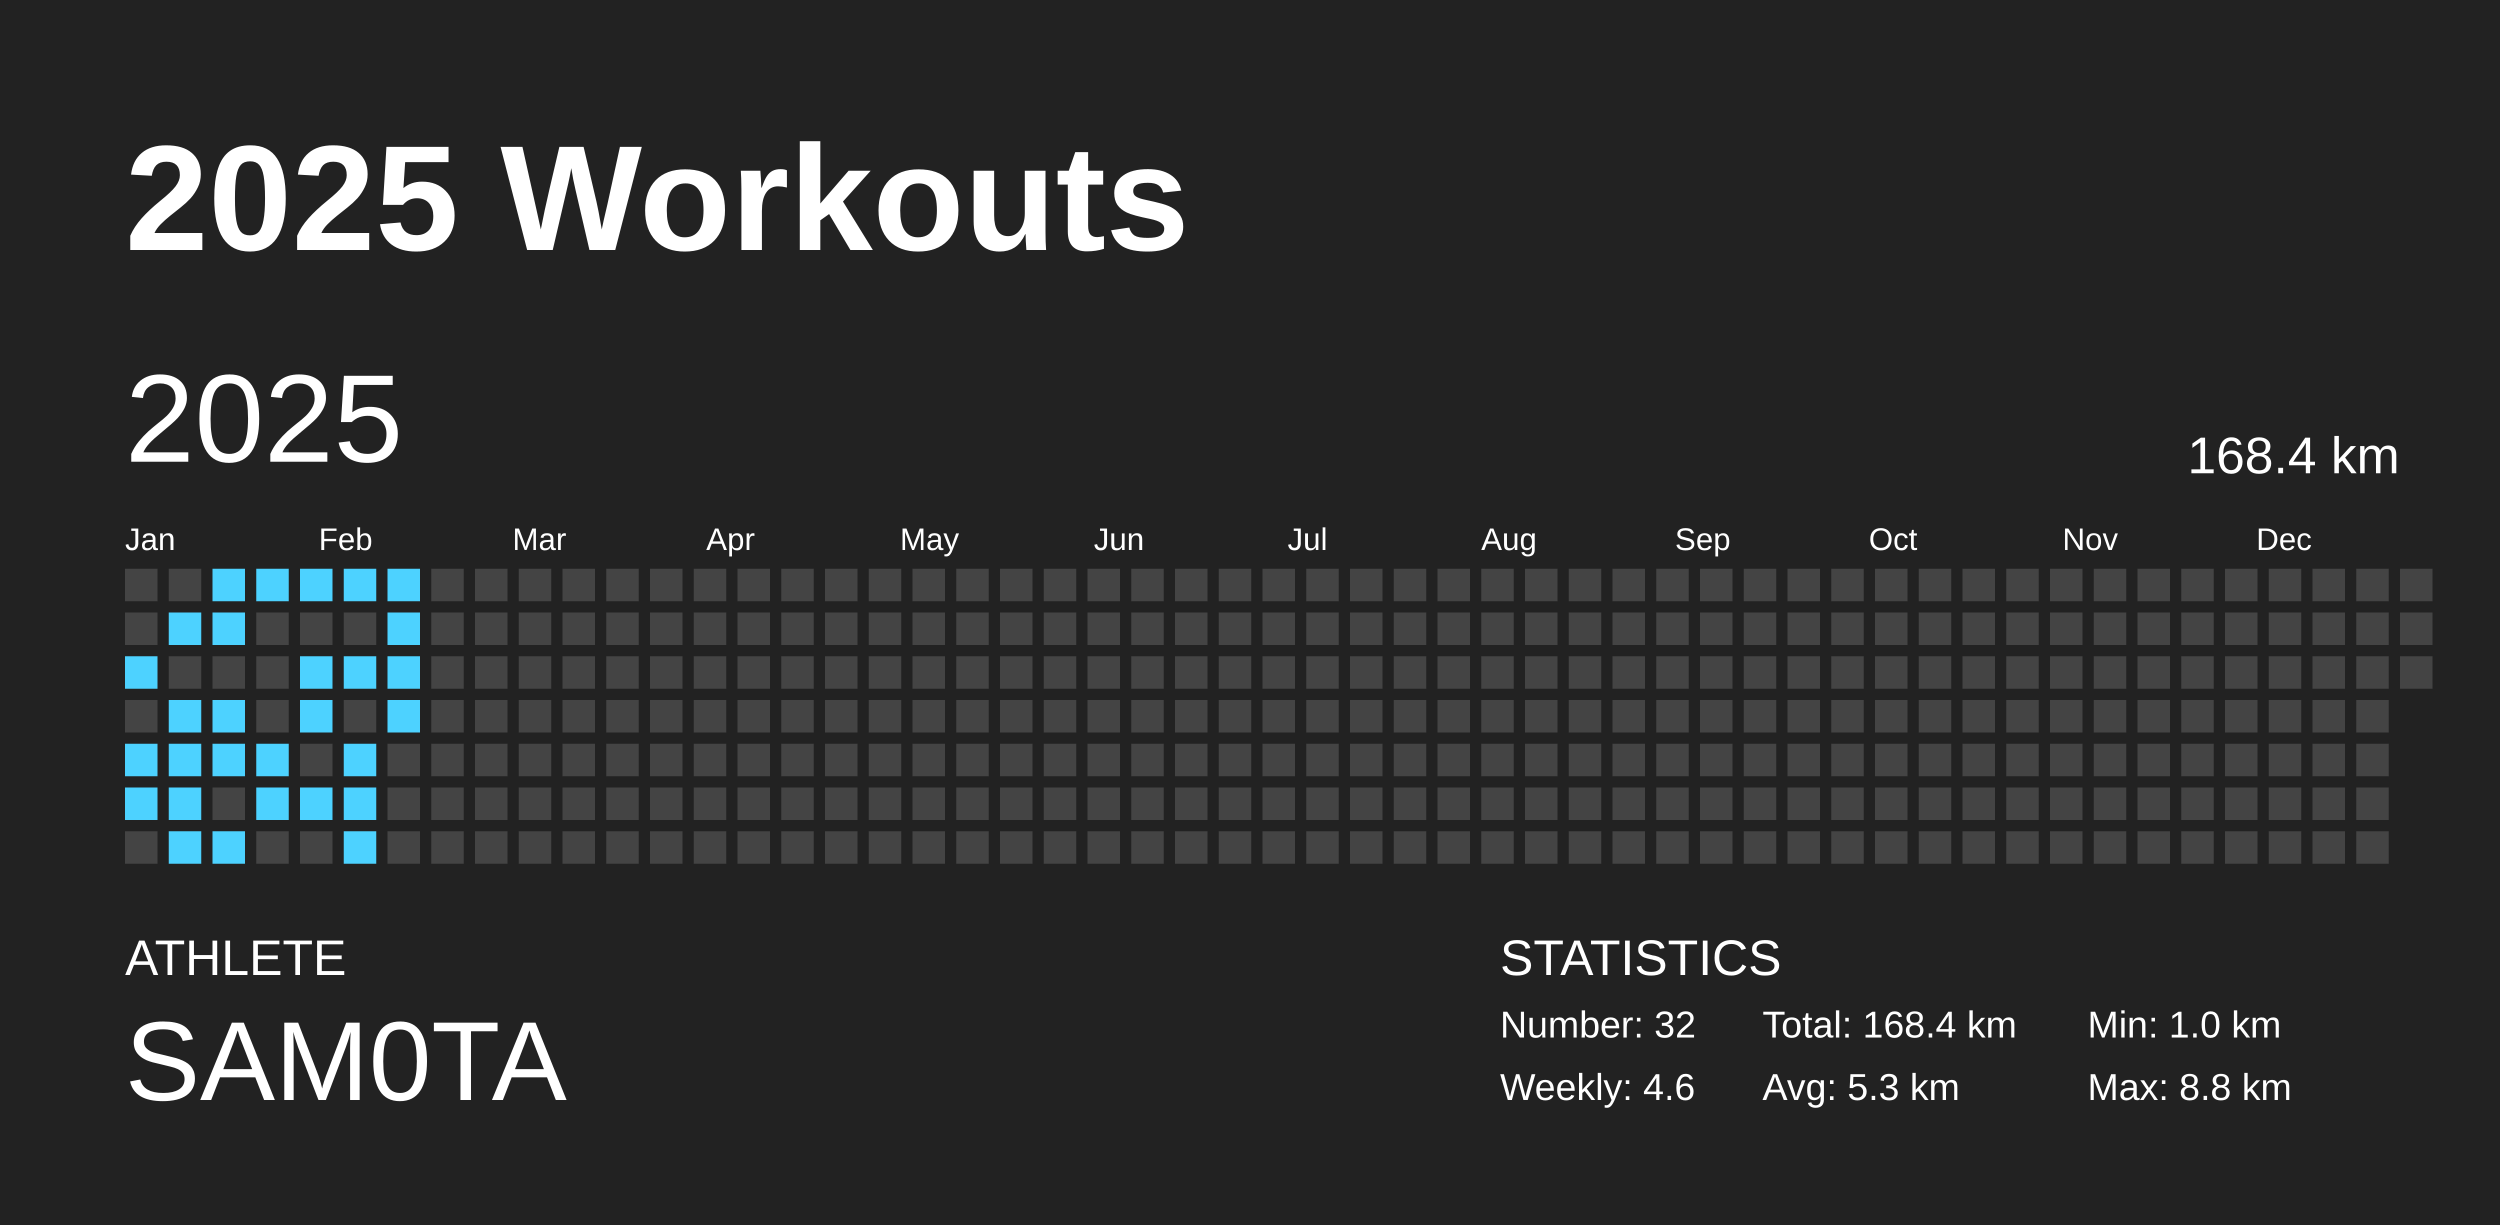
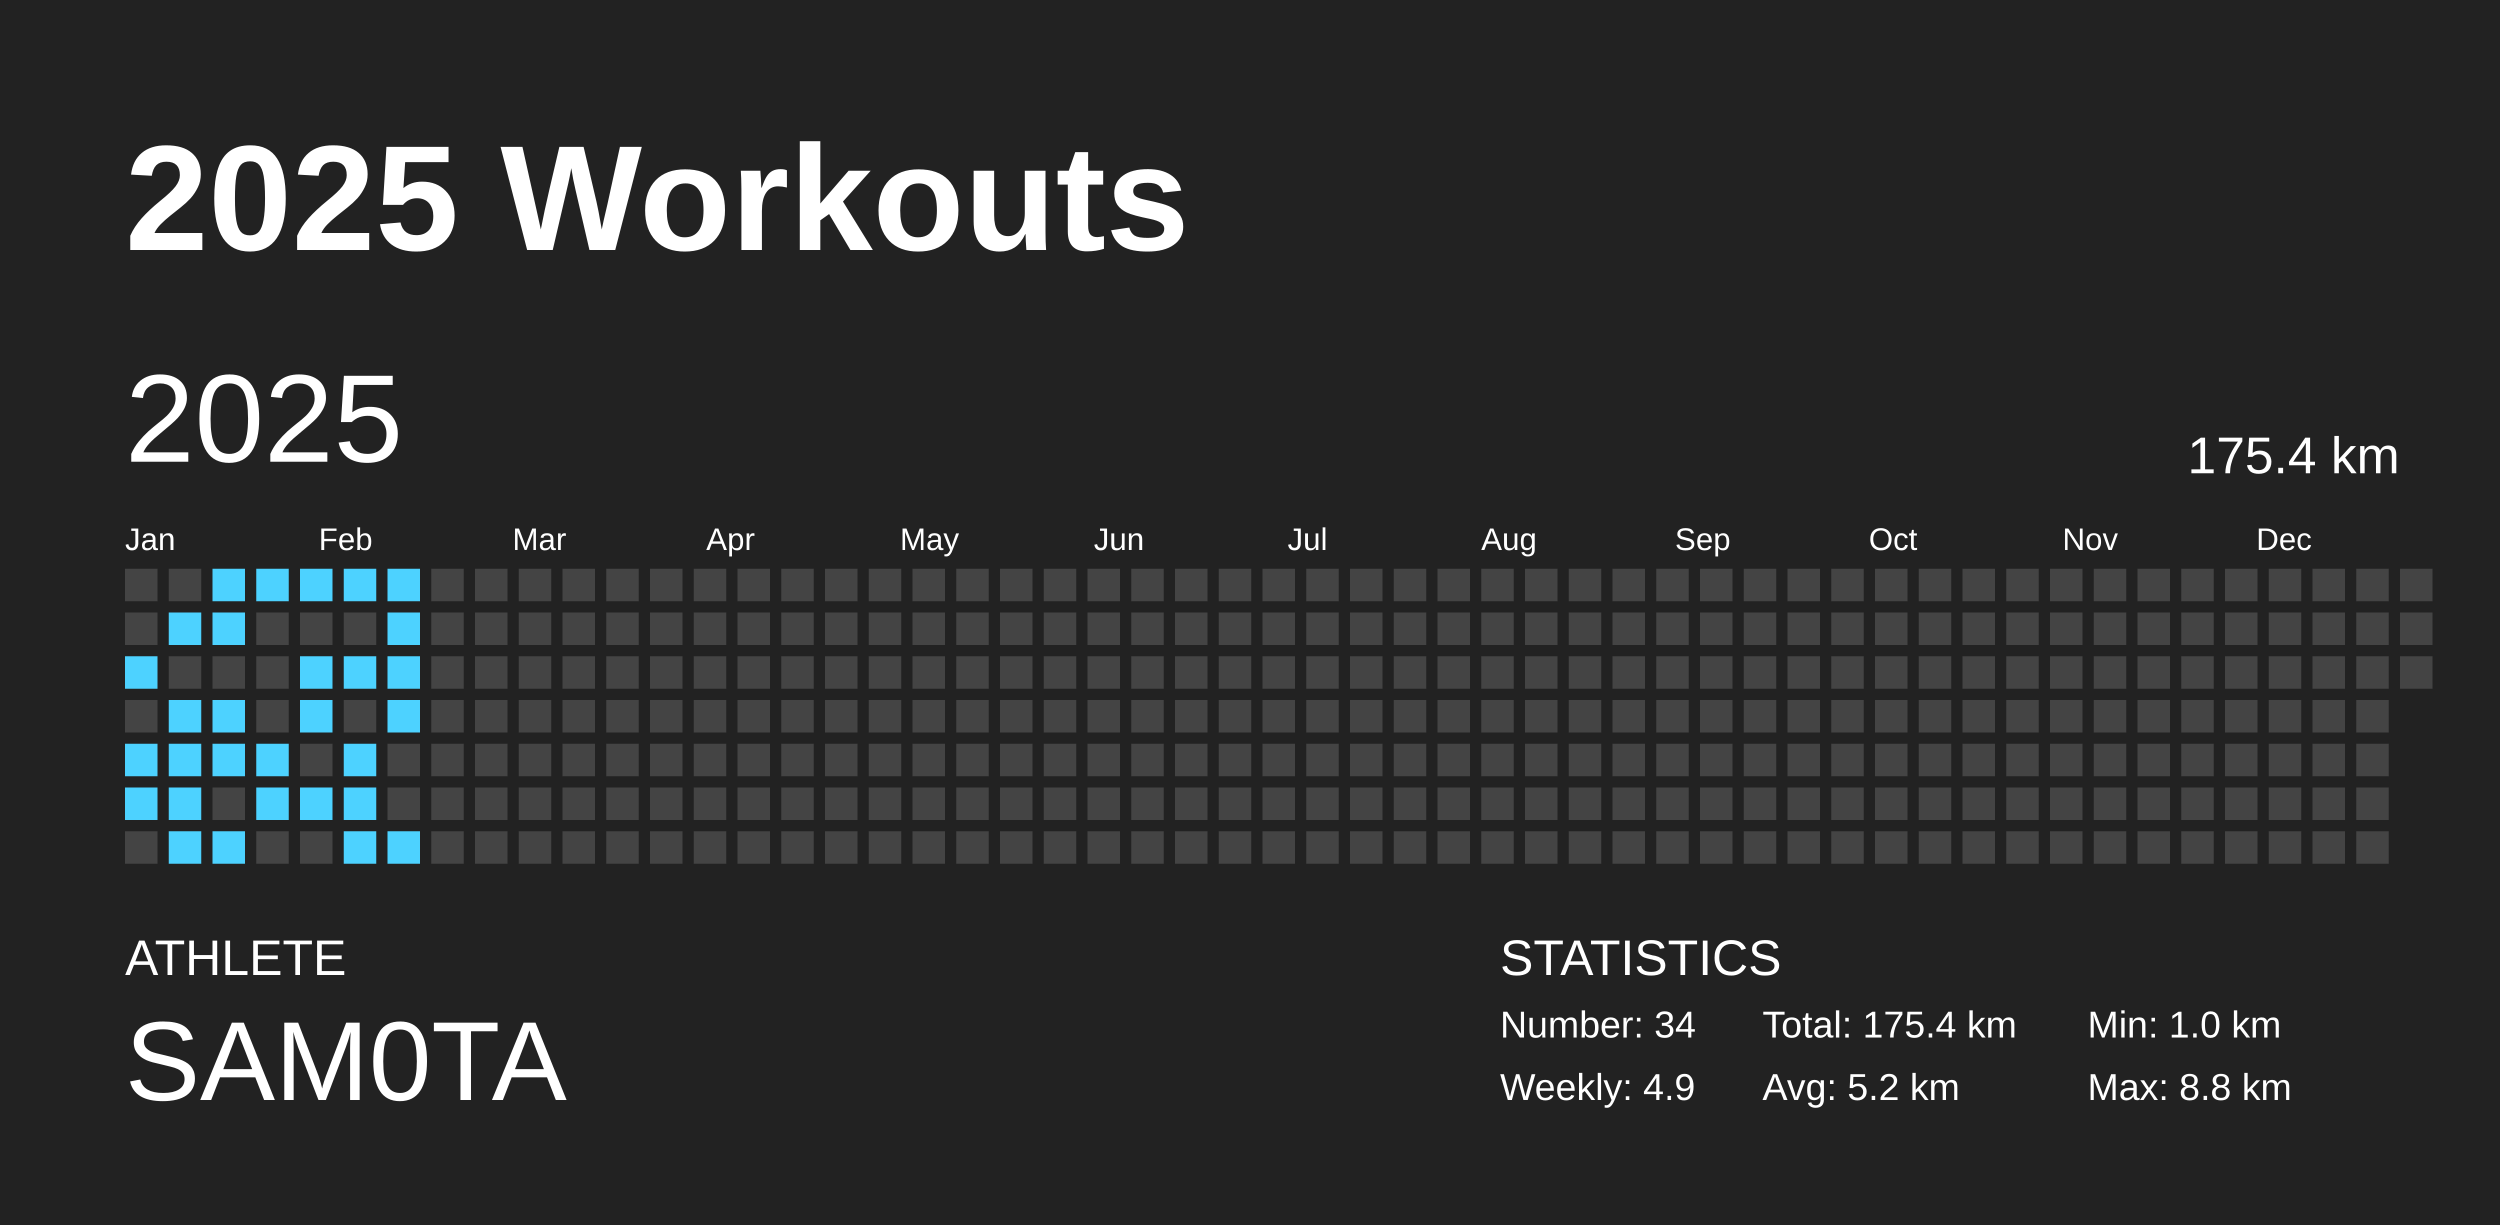
<svg xmlns="http://www.w3.org/2000/svg" baseProfile="full" height="98mm" version="1.1" viewBox="0,0,200,98" width="200mm">
  <defs />
  <rect fill="#222222" height="98" width="200" x="0" y="0" />
  <text fill="#FFFFFF" style="font-size:12px; font-family:Arial; font-weight:bold;" x="10" y="20">2025 Workouts</text>
  <text fill="#FFFFFF" style="font-size:4px; font-family:Arial" x="10" y="78">ATHLETE</text>
  <text fill="#FFFFFF" style="font-size:9px; font-family:Arial" x="10" y="88">SAM0TA</text>
  <text fill="#FFFFFF" style="font-size:4px; font-family:Arial" x="120" y="78">STATISTICS</text>
-   <text fill="#FFFFFF" style="font-size:3px; font-family:Arial" x="120" y="83">Number: 32</text>
-   <text fill="#FFFFFF" style="font-size:3px; font-family:Arial" x="120" y="88">Weekly: 4.6</text>
-   <text fill="#FFFFFF" style="font-size:3px; font-family:Arial" x="141" y="83">Total: 168.4 km</text>
-   <text fill="#FFFFFF" style="font-size:3px; font-family:Arial" x="141" y="88">Avg: 5.3 km</text>
+   <text fill="#FFFFFF" style="font-size:3px; font-family:Arial" x="120" y="83">Number: 34</text>
+   <text fill="#FFFFFF" style="font-size:3px; font-family:Arial" x="120" y="88">Weekly: 4.9</text>
+   <text fill="#FFFFFF" style="font-size:3px; font-family:Arial" x="141" y="83">Total: 175.4 km</text>
+   <text fill="#FFFFFF" style="font-size:3px; font-family:Arial" x="141" y="88">Avg: 5.2 km</text>
  <text fill="#FFFFFF" style="font-size:3px; font-family:Arial" x="167" y="83">Min: 1.0 km</text>
  <text fill="#FFFFFF" style="font-size:3px; font-family:Arial" x="167" y="88">Max: 8.8 km</text>
  <text dominant-baseline="hanging" fill="#FFFFFF" style="font-size:10.0px; font-family:Arial;" x="10" y="30">2025</text>
-   <text dominant-baseline="hanging" fill="#FFFFFF" style="font-size:4.125px; font-family:Arial;" x="175" y="35">168.4 km</text>
+   <text dominant-baseline="hanging" fill="#FFFFFF" style="font-size:4.125px; font-family:Arial;" x="175" y="35">175.4 km</text>
  <text fill="#FFFFFF" style="font-size:2.5px; font-family:Arial" x="10.0" y="44">Jan</text>
  <text fill="#FFFFFF" style="font-size:2.5px; font-family:Arial" x="25.5" y="44">Feb</text>
  <text fill="#FFFFFF" style="font-size:2.5px; font-family:Arial" x="41.0" y="44">Mar</text>
  <text fill="#FFFFFF" style="font-size:2.5px; font-family:Arial" x="56.5" y="44">Apr</text>
  <text fill="#FFFFFF" style="font-size:2.5px; font-family:Arial" x="72.0" y="44">May</text>
  <text fill="#FFFFFF" style="font-size:2.5px; font-family:Arial" x="87.5" y="44">Jun</text>
  <text fill="#FFFFFF" style="font-size:2.5px; font-family:Arial" x="103.0" y="44">Jul</text>
  <text fill="#FFFFFF" style="font-size:2.5px; font-family:Arial" x="118.5" y="44">Aug</text>
  <text fill="#FFFFFF" style="font-size:2.5px; font-family:Arial" x="134.0" y="44">Sep</text>
  <text fill="#FFFFFF" style="font-size:2.5px; font-family:Arial" x="149.5" y="44">Oct</text>
  <text fill="#FFFFFF" style="font-size:2.5px; font-family:Arial" x="165.0" y="44">Nov</text>
  <text fill="#FFFFFF" style="font-size:2.5px; font-family:Arial" x="180.5" y="44">Dec</text>
  <rect fill="#444444" height="2.6" width="2.6" x="10.0" y="45.5" />
  <rect fill="#444444" height="2.6" width="2.6" x="10.0" y="49.0" />
  <rect fill="#4dd2ff" height="2.6" width="2.6" x="10.0" y="52.5" />
  <rect fill="#444444" height="2.6" width="2.6" x="10.0" y="56.0" />
  <rect fill="#4dd2ff" height="2.6" width="2.6" x="10.0" y="59.5" />
  <rect fill="#4dd2ff" height="2.6" width="2.6" x="10.0" y="63.0" />
  <rect fill="#444444" height="2.6" width="2.6" x="10.0" y="66.5" />
  <rect fill="#444444" height="2.6" width="2.6" x="13.5" y="45.5" />
  <rect fill="#4dd2ff" height="2.6" width="2.6" x="13.5" y="49.0" />
  <rect fill="#444444" height="2.6" width="2.6" x="13.5" y="52.5" />
  <rect fill="#4dd2ff" height="2.6" width="2.6" x="13.5" y="56.0" />
  <rect fill="#4dd2ff" height="2.6" width="2.6" x="13.5" y="59.5" />
  <rect fill="#4dd2ff" height="2.6" width="2.6" x="13.5" y="63.0" />
  <rect fill="#4dd2ff" height="2.6" width="2.6" x="13.5" y="66.5" />
  <rect fill="#4dd2ff" height="2.6" width="2.6" x="17.0" y="45.5" />
  <rect fill="#4dd2ff" height="2.6" width="2.6" x="17.0" y="49.0" />
  <rect fill="#444444" height="2.6" width="2.6" x="17.0" y="52.5" />
  <rect fill="#4dd2ff" height="2.6" width="2.6" x="17.0" y="56.0" />
  <rect fill="#4dd2ff" height="2.6" width="2.6" x="17.0" y="59.5" />
  <rect fill="#444444" height="2.6" width="2.6" x="17.0" y="63.0" />
  <rect fill="#4dd2ff" height="2.6" width="2.6" x="17.0" y="66.5" />
  <rect fill="#4dd2ff" height="2.6" width="2.6" x="20.5" y="45.5" />
  <rect fill="#444444" height="2.6" width="2.6" x="20.5" y="49.0" />
  <rect fill="#444444" height="2.6" width="2.6" x="20.5" y="52.5" />
  <rect fill="#444444" height="2.6" width="2.6" x="20.5" y="56.0" />
  <rect fill="#4dd2ff" height="2.6" width="2.6" x="20.5" y="59.5" />
  <rect fill="#4dd2ff" height="2.6" width="2.6" x="20.5" y="63.0" />
  <rect fill="#444444" height="2.6" width="2.6" x="20.5" y="66.5" />
  <rect fill="#4dd2ff" height="2.6" width="2.6" x="24.0" y="45.5" />
  <rect fill="#444444" height="2.6" width="2.6" x="24.0" y="49.0" />
  <rect fill="#4dd2ff" height="2.6" width="2.6" x="24.0" y="52.5" />
  <rect fill="#4dd2ff" height="2.6" width="2.6" x="24.0" y="56.0" />
  <rect fill="#444444" height="2.6" width="2.6" x="24.0" y="59.5" />
  <rect fill="#4dd2ff" height="2.6" width="2.6" x="24.0" y="63.0" />
  <rect fill="#444444" height="2.6" width="2.6" x="24.0" y="66.5" />
  <rect fill="#4dd2ff" height="2.6" width="2.6" x="27.5" y="45.5" />
  <rect fill="#444444" height="2.6" width="2.6" x="27.5" y="49.0" />
  <rect fill="#4dd2ff" height="2.6" width="2.6" x="27.5" y="52.5" />
  <rect fill="#444444" height="2.6" width="2.6" x="27.5" y="56.0" />
  <rect fill="#4dd2ff" height="2.6" width="2.6" x="27.5" y="59.5" />
  <rect fill="#4dd2ff" height="2.6" width="2.6" x="27.5" y="63.0" />
  <rect fill="#4dd2ff" height="2.6" width="2.6" x="27.5" y="66.5" />
  <rect fill="#4dd2ff" height="2.6" width="2.6" x="31.0" y="45.5" />
  <rect fill="#4dd2ff" height="2.6" width="2.6" x="31.0" y="49.0" />
  <rect fill="#4dd2ff" height="2.6" width="2.6" x="31.0" y="52.5" />
  <rect fill="#4dd2ff" height="2.6" width="2.6" x="31.0" y="56.0" />
  <rect fill="#444444" height="2.6" width="2.6" x="31.0" y="59.5" />
  <rect fill="#444444" height="2.6" width="2.6" x="31.0" y="63.0" />
-   <rect fill="#444444" height="2.6" width="2.6" x="31.0" y="66.5" />
+   <rect fill="#4dd2ff" height="2.6" width="2.6" x="31.0" y="66.5" />
  <rect fill="#444444" height="2.6" width="2.6" x="34.5" y="45.5" />
  <rect fill="#444444" height="2.6" width="2.6" x="34.5" y="49.0" />
  <rect fill="#444444" height="2.6" width="2.6" x="34.5" y="52.5" />
  <rect fill="#444444" height="2.6" width="2.6" x="34.5" y="56.0" />
  <rect fill="#444444" height="2.6" width="2.6" x="34.5" y="59.5" />
  <rect fill="#444444" height="2.6" width="2.6" x="34.5" y="63.0" />
  <rect fill="#444444" height="2.6" width="2.6" x="34.5" y="66.5" />
  <rect fill="#444444" height="2.6" width="2.6" x="38.0" y="45.5" />
  <rect fill="#444444" height="2.6" width="2.6" x="38.0" y="49.0" />
  <rect fill="#444444" height="2.6" width="2.6" x="38.0" y="52.5" />
  <rect fill="#444444" height="2.6" width="2.6" x="38.0" y="56.0" />
  <rect fill="#444444" height="2.6" width="2.6" x="38.0" y="59.5" />
  <rect fill="#444444" height="2.6" width="2.6" x="38.0" y="63.0" />
  <rect fill="#444444" height="2.6" width="2.6" x="38.0" y="66.5" />
  <rect fill="#444444" height="2.6" width="2.6" x="41.5" y="45.5" />
  <rect fill="#444444" height="2.6" width="2.6" x="41.5" y="49.0" />
  <rect fill="#444444" height="2.6" width="2.6" x="41.5" y="52.5" />
  <rect fill="#444444" height="2.6" width="2.6" x="41.5" y="56.0" />
  <rect fill="#444444" height="2.6" width="2.6" x="41.5" y="59.5" />
  <rect fill="#444444" height="2.6" width="2.6" x="41.5" y="63.0" />
  <rect fill="#444444" height="2.6" width="2.6" x="41.5" y="66.5" />
  <rect fill="#444444" height="2.6" width="2.6" x="45.0" y="45.5" />
  <rect fill="#444444" height="2.6" width="2.6" x="45.0" y="49.0" />
  <rect fill="#444444" height="2.6" width="2.6" x="45.0" y="52.5" />
  <rect fill="#444444" height="2.6" width="2.6" x="45.0" y="56.0" />
  <rect fill="#444444" height="2.6" width="2.6" x="45.0" y="59.5" />
  <rect fill="#444444" height="2.6" width="2.6" x="45.0" y="63.0" />
  <rect fill="#444444" height="2.6" width="2.6" x="45.0" y="66.5" />
  <rect fill="#444444" height="2.6" width="2.6" x="48.5" y="45.5" />
  <rect fill="#444444" height="2.6" width="2.6" x="48.5" y="49.0" />
  <rect fill="#444444" height="2.6" width="2.6" x="48.5" y="52.5" />
  <rect fill="#444444" height="2.6" width="2.6" x="48.5" y="56.0" />
  <rect fill="#444444" height="2.6" width="2.6" x="48.5" y="59.5" />
  <rect fill="#444444" height="2.6" width="2.6" x="48.5" y="63.0" />
  <rect fill="#444444" height="2.6" width="2.6" x="48.5" y="66.5" />
  <rect fill="#444444" height="2.6" width="2.6" x="52.0" y="45.5" />
  <rect fill="#444444" height="2.6" width="2.6" x="52.0" y="49.0" />
  <rect fill="#444444" height="2.6" width="2.6" x="52.0" y="52.5" />
  <rect fill="#444444" height="2.6" width="2.6" x="52.0" y="56.0" />
  <rect fill="#444444" height="2.6" width="2.6" x="52.0" y="59.5" />
  <rect fill="#444444" height="2.6" width="2.6" x="52.0" y="63.0" />
  <rect fill="#444444" height="2.6" width="2.6" x="52.0" y="66.5" />
  <rect fill="#444444" height="2.6" width="2.6" x="55.5" y="45.5" />
  <rect fill="#444444" height="2.6" width="2.6" x="55.5" y="49.0" />
  <rect fill="#444444" height="2.6" width="2.6" x="55.5" y="52.5" />
  <rect fill="#444444" height="2.6" width="2.6" x="55.5" y="56.0" />
  <rect fill="#444444" height="2.6" width="2.6" x="55.5" y="59.5" />
  <rect fill="#444444" height="2.6" width="2.6" x="55.5" y="63.0" />
  <rect fill="#444444" height="2.6" width="2.6" x="55.5" y="66.5" />
  <rect fill="#444444" height="2.6" width="2.6" x="59.0" y="45.5" />
  <rect fill="#444444" height="2.6" width="2.6" x="59.0" y="49.0" />
  <rect fill="#444444" height="2.6" width="2.6" x="59.0" y="52.5" />
  <rect fill="#444444" height="2.6" width="2.6" x="59.0" y="56.0" />
  <rect fill="#444444" height="2.6" width="2.6" x="59.0" y="59.5" />
  <rect fill="#444444" height="2.6" width="2.6" x="59.0" y="63.0" />
  <rect fill="#444444" height="2.6" width="2.6" x="59.0" y="66.5" />
  <rect fill="#444444" height="2.6" width="2.6" x="62.5" y="45.5" />
  <rect fill="#444444" height="2.6" width="2.6" x="62.5" y="49.0" />
  <rect fill="#444444" height="2.6" width="2.6" x="62.5" y="52.5" />
  <rect fill="#444444" height="2.6" width="2.6" x="62.5" y="56.0" />
  <rect fill="#444444" height="2.6" width="2.6" x="62.5" y="59.5" />
  <rect fill="#444444" height="2.6" width="2.6" x="62.5" y="63.0" />
  <rect fill="#444444" height="2.6" width="2.6" x="62.5" y="66.5" />
  <rect fill="#444444" height="2.6" width="2.6" x="66.0" y="45.5" />
  <rect fill="#444444" height="2.6" width="2.6" x="66.0" y="49.0" />
  <rect fill="#444444" height="2.6" width="2.6" x="66.0" y="52.5" />
  <rect fill="#444444" height="2.6" width="2.6" x="66.0" y="56.0" />
  <rect fill="#444444" height="2.6" width="2.6" x="66.0" y="59.5" />
  <rect fill="#444444" height="2.6" width="2.6" x="66.0" y="63.0" />
  <rect fill="#444444" height="2.6" width="2.6" x="66.0" y="66.5" />
  <rect fill="#444444" height="2.6" width="2.6" x="69.5" y="45.5" />
  <rect fill="#444444" height="2.6" width="2.6" x="69.5" y="49.0" />
  <rect fill="#444444" height="2.6" width="2.6" x="69.5" y="52.5" />
  <rect fill="#444444" height="2.6" width="2.6" x="69.5" y="56.0" />
  <rect fill="#444444" height="2.6" width="2.6" x="69.5" y="59.5" />
  <rect fill="#444444" height="2.6" width="2.6" x="69.5" y="63.0" />
  <rect fill="#444444" height="2.6" width="2.6" x="69.5" y="66.5" />
  <rect fill="#444444" height="2.6" width="2.6" x="73.0" y="45.5" />
  <rect fill="#444444" height="2.6" width="2.6" x="73.0" y="49.0" />
  <rect fill="#444444" height="2.6" width="2.6" x="73.0" y="52.5" />
  <rect fill="#444444" height="2.6" width="2.6" x="73.0" y="56.0" />
  <rect fill="#444444" height="2.6" width="2.6" x="73.0" y="59.5" />
  <rect fill="#444444" height="2.6" width="2.6" x="73.0" y="63.0" />
  <rect fill="#444444" height="2.6" width="2.6" x="73.0" y="66.5" />
  <rect fill="#444444" height="2.6" width="2.6" x="76.5" y="45.5" />
  <rect fill="#444444" height="2.6" width="2.6" x="76.5" y="49.0" />
  <rect fill="#444444" height="2.6" width="2.6" x="76.5" y="52.5" />
  <rect fill="#444444" height="2.6" width="2.6" x="76.5" y="56.0" />
  <rect fill="#444444" height="2.6" width="2.6" x="76.5" y="59.5" />
  <rect fill="#444444" height="2.6" width="2.6" x="76.5" y="63.0" />
  <rect fill="#444444" height="2.6" width="2.6" x="76.5" y="66.5" />
  <rect fill="#444444" height="2.6" width="2.6" x="80.0" y="45.5" />
  <rect fill="#444444" height="2.6" width="2.6" x="80.0" y="49.0" />
  <rect fill="#444444" height="2.6" width="2.6" x="80.0" y="52.5" />
  <rect fill="#444444" height="2.6" width="2.6" x="80.0" y="56.0" />
  <rect fill="#444444" height="2.6" width="2.6" x="80.0" y="59.5" />
  <rect fill="#444444" height="2.6" width="2.6" x="80.0" y="63.0" />
  <rect fill="#444444" height="2.6" width="2.6" x="80.0" y="66.5" />
  <rect fill="#444444" height="2.6" width="2.6" x="83.5" y="45.5" />
  <rect fill="#444444" height="2.6" width="2.6" x="83.5" y="49.0" />
  <rect fill="#444444" height="2.6" width="2.6" x="83.5" y="52.5" />
  <rect fill="#444444" height="2.6" width="2.6" x="83.5" y="56.0" />
  <rect fill="#444444" height="2.6" width="2.6" x="83.5" y="59.5" />
  <rect fill="#444444" height="2.6" width="2.6" x="83.5" y="63.0" />
  <rect fill="#444444" height="2.6" width="2.6" x="83.5" y="66.5" />
  <rect fill="#444444" height="2.6" width="2.6" x="87.0" y="45.5" />
  <rect fill="#444444" height="2.6" width="2.6" x="87.0" y="49.0" />
  <rect fill="#444444" height="2.6" width="2.6" x="87.0" y="52.5" />
  <rect fill="#444444" height="2.6" width="2.6" x="87.0" y="56.0" />
  <rect fill="#444444" height="2.6" width="2.6" x="87.0" y="59.5" />
  <rect fill="#444444" height="2.6" width="2.6" x="87.0" y="63.0" />
  <rect fill="#444444" height="2.6" width="2.6" x="87.0" y="66.5" />
  <rect fill="#444444" height="2.6" width="2.6" x="90.5" y="45.5" />
  <rect fill="#444444" height="2.6" width="2.6" x="90.5" y="49.0" />
  <rect fill="#444444" height="2.6" width="2.6" x="90.5" y="52.5" />
  <rect fill="#444444" height="2.6" width="2.6" x="90.5" y="56.0" />
  <rect fill="#444444" height="2.6" width="2.6" x="90.5" y="59.5" />
  <rect fill="#444444" height="2.6" width="2.6" x="90.5" y="63.0" />
  <rect fill="#444444" height="2.6" width="2.6" x="90.5" y="66.5" />
  <rect fill="#444444" height="2.6" width="2.6" x="94.0" y="45.5" />
  <rect fill="#444444" height="2.6" width="2.6" x="94.0" y="49.0" />
  <rect fill="#444444" height="2.6" width="2.6" x="94.0" y="52.5" />
  <rect fill="#444444" height="2.6" width="2.6" x="94.0" y="56.0" />
  <rect fill="#444444" height="2.6" width="2.6" x="94.0" y="59.5" />
  <rect fill="#444444" height="2.6" width="2.6" x="94.0" y="63.0" />
  <rect fill="#444444" height="2.6" width="2.6" x="94.0" y="66.5" />
  <rect fill="#444444" height="2.6" width="2.6" x="97.5" y="45.5" />
  <rect fill="#444444" height="2.6" width="2.6" x="97.5" y="49.0" />
  <rect fill="#444444" height="2.6" width="2.6" x="97.5" y="52.5" />
  <rect fill="#444444" height="2.6" width="2.6" x="97.5" y="56.0" />
  <rect fill="#444444" height="2.6" width="2.6" x="97.5" y="59.5" />
  <rect fill="#444444" height="2.6" width="2.6" x="97.5" y="63.0" />
  <rect fill="#444444" height="2.6" width="2.6" x="97.5" y="66.5" />
  <rect fill="#444444" height="2.6" width="2.6" x="101.0" y="45.5" />
  <rect fill="#444444" height="2.6" width="2.6" x="101.0" y="49.0" />
  <rect fill="#444444" height="2.6" width="2.6" x="101.0" y="52.5" />
  <rect fill="#444444" height="2.6" width="2.6" x="101.0" y="56.0" />
  <rect fill="#444444" height="2.6" width="2.6" x="101.0" y="59.5" />
  <rect fill="#444444" height="2.6" width="2.6" x="101.0" y="63.0" />
  <rect fill="#444444" height="2.6" width="2.6" x="101.0" y="66.5" />
  <rect fill="#444444" height="2.6" width="2.6" x="104.5" y="45.5" />
  <rect fill="#444444" height="2.6" width="2.6" x="104.5" y="49.0" />
  <rect fill="#444444" height="2.6" width="2.6" x="104.5" y="52.5" />
  <rect fill="#444444" height="2.6" width="2.6" x="104.5" y="56.0" />
  <rect fill="#444444" height="2.6" width="2.6" x="104.5" y="59.5" />
  <rect fill="#444444" height="2.6" width="2.6" x="104.5" y="63.0" />
  <rect fill="#444444" height="2.6" width="2.6" x="104.5" y="66.5" />
  <rect fill="#444444" height="2.6" width="2.6" x="108.0" y="45.5" />
  <rect fill="#444444" height="2.6" width="2.6" x="108.0" y="49.0" />
  <rect fill="#444444" height="2.6" width="2.6" x="108.0" y="52.5" />
  <rect fill="#444444" height="2.6" width="2.6" x="108.0" y="56.0" />
  <rect fill="#444444" height="2.6" width="2.6" x="108.0" y="59.5" />
  <rect fill="#444444" height="2.6" width="2.6" x="108.0" y="63.0" />
  <rect fill="#444444" height="2.6" width="2.6" x="108.0" y="66.5" />
  <rect fill="#444444" height="2.6" width="2.6" x="111.5" y="45.5" />
  <rect fill="#444444" height="2.6" width="2.6" x="111.5" y="49.0" />
  <rect fill="#444444" height="2.6" width="2.6" x="111.5" y="52.5" />
  <rect fill="#444444" height="2.6" width="2.6" x="111.5" y="56.0" />
  <rect fill="#444444" height="2.6" width="2.6" x="111.5" y="59.5" />
  <rect fill="#444444" height="2.6" width="2.6" x="111.5" y="63.0" />
  <rect fill="#444444" height="2.6" width="2.6" x="111.5" y="66.5" />
  <rect fill="#444444" height="2.6" width="2.6" x="115.0" y="45.5" />
  <rect fill="#444444" height="2.6" width="2.6" x="115.0" y="49.0" />
  <rect fill="#444444" height="2.6" width="2.6" x="115.0" y="52.5" />
  <rect fill="#444444" height="2.6" width="2.6" x="115.0" y="56.0" />
  <rect fill="#444444" height="2.6" width="2.6" x="115.0" y="59.5" />
  <rect fill="#444444" height="2.6" width="2.6" x="115.0" y="63.0" />
  <rect fill="#444444" height="2.6" width="2.6" x="115.0" y="66.5" />
  <rect fill="#444444" height="2.6" width="2.6" x="118.5" y="45.5" />
  <rect fill="#444444" height="2.6" width="2.6" x="118.5" y="49.0" />
  <rect fill="#444444" height="2.6" width="2.6" x="118.5" y="52.5" />
  <rect fill="#444444" height="2.6" width="2.6" x="118.5" y="56.0" />
  <rect fill="#444444" height="2.6" width="2.6" x="118.5" y="59.5" />
  <rect fill="#444444" height="2.6" width="2.6" x="118.5" y="63.0" />
  <rect fill="#444444" height="2.6" width="2.6" x="118.5" y="66.5" />
  <rect fill="#444444" height="2.6" width="2.6" x="122.0" y="45.5" />
  <rect fill="#444444" height="2.6" width="2.6" x="122.0" y="49.0" />
  <rect fill="#444444" height="2.6" width="2.6" x="122.0" y="52.5" />
  <rect fill="#444444" height="2.6" width="2.6" x="122.0" y="56.0" />
  <rect fill="#444444" height="2.6" width="2.6" x="122.0" y="59.5" />
  <rect fill="#444444" height="2.6" width="2.6" x="122.0" y="63.0" />
  <rect fill="#444444" height="2.6" width="2.6" x="122.0" y="66.5" />
  <rect fill="#444444" height="2.6" width="2.6" x="125.5" y="45.5" />
  <rect fill="#444444" height="2.6" width="2.6" x="125.5" y="49.0" />
  <rect fill="#444444" height="2.6" width="2.6" x="125.5" y="52.5" />
  <rect fill="#444444" height="2.6" width="2.6" x="125.5" y="56.0" />
  <rect fill="#444444" height="2.6" width="2.6" x="125.5" y="59.5" />
  <rect fill="#444444" height="2.6" width="2.6" x="125.5" y="63.0" />
  <rect fill="#444444" height="2.6" width="2.6" x="125.5" y="66.5" />
  <rect fill="#444444" height="2.6" width="2.6" x="129.0" y="45.5" />
  <rect fill="#444444" height="2.6" width="2.6" x="129.0" y="49.0" />
  <rect fill="#444444" height="2.6" width="2.6" x="129.0" y="52.5" />
  <rect fill="#444444" height="2.6" width="2.6" x="129.0" y="56.0" />
  <rect fill="#444444" height="2.6" width="2.6" x="129.0" y="59.5" />
  <rect fill="#444444" height="2.6" width="2.6" x="129.0" y="63.0" />
  <rect fill="#444444" height="2.6" width="2.6" x="129.0" y="66.5" />
  <rect fill="#444444" height="2.6" width="2.6" x="132.5" y="45.5" />
  <rect fill="#444444" height="2.6" width="2.6" x="132.5" y="49.0" />
  <rect fill="#444444" height="2.6" width="2.6" x="132.5" y="52.5" />
  <rect fill="#444444" height="2.6" width="2.6" x="132.5" y="56.0" />
  <rect fill="#444444" height="2.6" width="2.6" x="132.5" y="59.5" />
  <rect fill="#444444" height="2.6" width="2.6" x="132.5" y="63.0" />
  <rect fill="#444444" height="2.6" width="2.6" x="132.5" y="66.5" />
  <rect fill="#444444" height="2.6" width="2.6" x="136.0" y="45.5" />
  <rect fill="#444444" height="2.6" width="2.6" x="136.0" y="49.0" />
  <rect fill="#444444" height="2.6" width="2.6" x="136.0" y="52.5" />
  <rect fill="#444444" height="2.6" width="2.6" x="136.0" y="56.0" />
  <rect fill="#444444" height="2.6" width="2.6" x="136.0" y="59.5" />
  <rect fill="#444444" height="2.6" width="2.6" x="136.0" y="63.0" />
  <rect fill="#444444" height="2.6" width="2.6" x="136.0" y="66.5" />
  <rect fill="#444444" height="2.6" width="2.6" x="139.5" y="45.5" />
  <rect fill="#444444" height="2.6" width="2.6" x="139.5" y="49.0" />
  <rect fill="#444444" height="2.6" width="2.6" x="139.5" y="52.5" />
  <rect fill="#444444" height="2.6" width="2.6" x="139.5" y="56.0" />
  <rect fill="#444444" height="2.6" width="2.6" x="139.5" y="59.5" />
  <rect fill="#444444" height="2.6" width="2.6" x="139.5" y="63.0" />
  <rect fill="#444444" height="2.6" width="2.6" x="139.5" y="66.5" />
  <rect fill="#444444" height="2.6" width="2.6" x="143.0" y="45.5" />
  <rect fill="#444444" height="2.6" width="2.6" x="143.0" y="49.0" />
  <rect fill="#444444" height="2.6" width="2.6" x="143.0" y="52.5" />
  <rect fill="#444444" height="2.6" width="2.6" x="143.0" y="56.0" />
  <rect fill="#444444" height="2.6" width="2.6" x="143.0" y="59.5" />
  <rect fill="#444444" height="2.6" width="2.6" x="143.0" y="63.0" />
  <rect fill="#444444" height="2.6" width="2.6" x="143.0" y="66.5" />
  <rect fill="#444444" height="2.6" width="2.6" x="146.5" y="45.5" />
  <rect fill="#444444" height="2.6" width="2.6" x="146.5" y="49.0" />
  <rect fill="#444444" height="2.6" width="2.6" x="146.5" y="52.5" />
  <rect fill="#444444" height="2.6" width="2.6" x="146.5" y="56.0" />
  <rect fill="#444444" height="2.6" width="2.6" x="146.5" y="59.5" />
  <rect fill="#444444" height="2.6" width="2.6" x="146.5" y="63.0" />
  <rect fill="#444444" height="2.6" width="2.6" x="146.5" y="66.5" />
  <rect fill="#444444" height="2.6" width="2.6" x="150.0" y="45.5" />
  <rect fill="#444444" height="2.6" width="2.6" x="150.0" y="49.0" />
  <rect fill="#444444" height="2.6" width="2.6" x="150.0" y="52.5" />
  <rect fill="#444444" height="2.6" width="2.6" x="150.0" y="56.0" />
  <rect fill="#444444" height="2.6" width="2.6" x="150.0" y="59.5" />
  <rect fill="#444444" height="2.6" width="2.6" x="150.0" y="63.0" />
  <rect fill="#444444" height="2.6" width="2.6" x="150.0" y="66.5" />
  <rect fill="#444444" height="2.6" width="2.6" x="153.5" y="45.5" />
  <rect fill="#444444" height="2.6" width="2.6" x="153.5" y="49.0" />
  <rect fill="#444444" height="2.6" width="2.6" x="153.5" y="52.5" />
  <rect fill="#444444" height="2.6" width="2.6" x="153.5" y="56.0" />
  <rect fill="#444444" height="2.6" width="2.6" x="153.5" y="59.5" />
  <rect fill="#444444" height="2.6" width="2.6" x="153.5" y="63.0" />
  <rect fill="#444444" height="2.6" width="2.6" x="153.5" y="66.5" />
  <rect fill="#444444" height="2.6" width="2.6" x="157.0" y="45.5" />
  <rect fill="#444444" height="2.6" width="2.6" x="157.0" y="49.0" />
  <rect fill="#444444" height="2.6" width="2.6" x="157.0" y="52.5" />
  <rect fill="#444444" height="2.6" width="2.6" x="157.0" y="56.0" />
  <rect fill="#444444" height="2.6" width="2.6" x="157.0" y="59.5" />
  <rect fill="#444444" height="2.6" width="2.6" x="157.0" y="63.0" />
  <rect fill="#444444" height="2.6" width="2.6" x="157.0" y="66.5" />
  <rect fill="#444444" height="2.6" width="2.6" x="160.5" y="45.5" />
  <rect fill="#444444" height="2.6" width="2.6" x="160.5" y="49.0" />
  <rect fill="#444444" height="2.6" width="2.6" x="160.5" y="52.5" />
  <rect fill="#444444" height="2.6" width="2.6" x="160.5" y="56.0" />
  <rect fill="#444444" height="2.6" width="2.6" x="160.5" y="59.5" />
  <rect fill="#444444" height="2.6" width="2.6" x="160.5" y="63.0" />
  <rect fill="#444444" height="2.6" width="2.6" x="160.5" y="66.5" />
  <rect fill="#444444" height="2.6" width="2.6" x="164.0" y="45.5" />
  <rect fill="#444444" height="2.6" width="2.6" x="164.0" y="49.0" />
  <rect fill="#444444" height="2.6" width="2.6" x="164.0" y="52.5" />
  <rect fill="#444444" height="2.6" width="2.6" x="164.0" y="56.0" />
  <rect fill="#444444" height="2.6" width="2.6" x="164.0" y="59.5" />
  <rect fill="#444444" height="2.6" width="2.6" x="164.0" y="63.0" />
  <rect fill="#444444" height="2.6" width="2.6" x="164.0" y="66.5" />
  <rect fill="#444444" height="2.6" width="2.6" x="167.5" y="45.5" />
  <rect fill="#444444" height="2.6" width="2.6" x="167.5" y="49.0" />
  <rect fill="#444444" height="2.6" width="2.6" x="167.5" y="52.5" />
  <rect fill="#444444" height="2.6" width="2.6" x="167.5" y="56.0" />
  <rect fill="#444444" height="2.6" width="2.6" x="167.5" y="59.5" />
  <rect fill="#444444" height="2.6" width="2.6" x="167.5" y="63.0" />
  <rect fill="#444444" height="2.6" width="2.6" x="167.5" y="66.5" />
  <rect fill="#444444" height="2.6" width="2.6" x="171.0" y="45.5" />
  <rect fill="#444444" height="2.6" width="2.6" x="171.0" y="49.0" />
  <rect fill="#444444" height="2.6" width="2.6" x="171.0" y="52.5" />
  <rect fill="#444444" height="2.6" width="2.6" x="171.0" y="56.0" />
  <rect fill="#444444" height="2.6" width="2.6" x="171.0" y="59.5" />
  <rect fill="#444444" height="2.6" width="2.6" x="171.0" y="63.0" />
  <rect fill="#444444" height="2.6" width="2.6" x="171.0" y="66.5" />
  <rect fill="#444444" height="2.6" width="2.6" x="174.5" y="45.5" />
  <rect fill="#444444" height="2.6" width="2.6" x="174.5" y="49.0" />
  <rect fill="#444444" height="2.6" width="2.6" x="174.5" y="52.5" />
  <rect fill="#444444" height="2.6" width="2.6" x="174.5" y="56.0" />
  <rect fill="#444444" height="2.6" width="2.6" x="174.5" y="59.5" />
  <rect fill="#444444" height="2.6" width="2.6" x="174.5" y="63.0" />
  <rect fill="#444444" height="2.6" width="2.6" x="174.5" y="66.5" />
  <rect fill="#444444" height="2.6" width="2.6" x="178.0" y="45.5" />
  <rect fill="#444444" height="2.6" width="2.6" x="178.0" y="49.0" />
  <rect fill="#444444" height="2.6" width="2.6" x="178.0" y="52.5" />
  <rect fill="#444444" height="2.6" width="2.6" x="178.0" y="56.0" />
  <rect fill="#444444" height="2.6" width="2.6" x="178.0" y="59.5" />
  <rect fill="#444444" height="2.6" width="2.6" x="178.0" y="63.0" />
  <rect fill="#444444" height="2.6" width="2.6" x="178.0" y="66.5" />
  <rect fill="#444444" height="2.6" width="2.6" x="181.5" y="45.5" />
  <rect fill="#444444" height="2.6" width="2.6" x="181.5" y="49.0" />
  <rect fill="#444444" height="2.6" width="2.6" x="181.5" y="52.5" />
  <rect fill="#444444" height="2.6" width="2.6" x="181.5" y="56.0" />
  <rect fill="#444444" height="2.6" width="2.6" x="181.5" y="59.5" />
  <rect fill="#444444" height="2.6" width="2.6" x="181.5" y="63.0" />
  <rect fill="#444444" height="2.6" width="2.6" x="181.5" y="66.5" />
  <rect fill="#444444" height="2.6" width="2.6" x="185.0" y="45.5" />
  <rect fill="#444444" height="2.6" width="2.6" x="185.0" y="49.0" />
  <rect fill="#444444" height="2.6" width="2.6" x="185.0" y="52.5" />
  <rect fill="#444444" height="2.6" width="2.6" x="185.0" y="56.0" />
  <rect fill="#444444" height="2.6" width="2.6" x="185.0" y="59.5" />
  <rect fill="#444444" height="2.6" width="2.6" x="185.0" y="63.0" />
  <rect fill="#444444" height="2.6" width="2.6" x="185.0" y="66.5" />
  <rect fill="#444444" height="2.6" width="2.6" x="188.5" y="45.5" />
  <rect fill="#444444" height="2.6" width="2.6" x="188.5" y="49.0" />
  <rect fill="#444444" height="2.6" width="2.6" x="188.5" y="52.5" />
  <rect fill="#444444" height="2.6" width="2.6" x="188.5" y="56.0" />
  <rect fill="#444444" height="2.6" width="2.6" x="188.5" y="59.5" />
  <rect fill="#444444" height="2.6" width="2.6" x="188.5" y="63.0" />
  <rect fill="#444444" height="2.6" width="2.6" x="188.5" y="66.5" />
  <rect fill="#444444" height="2.6" width="2.6" x="192.0" y="45.5" />
  <rect fill="#444444" height="2.6" width="2.6" x="192.0" y="49.0" />
  <rect fill="#444444" height="2.6" width="2.6" x="192.0" y="52.5" />
</svg>
